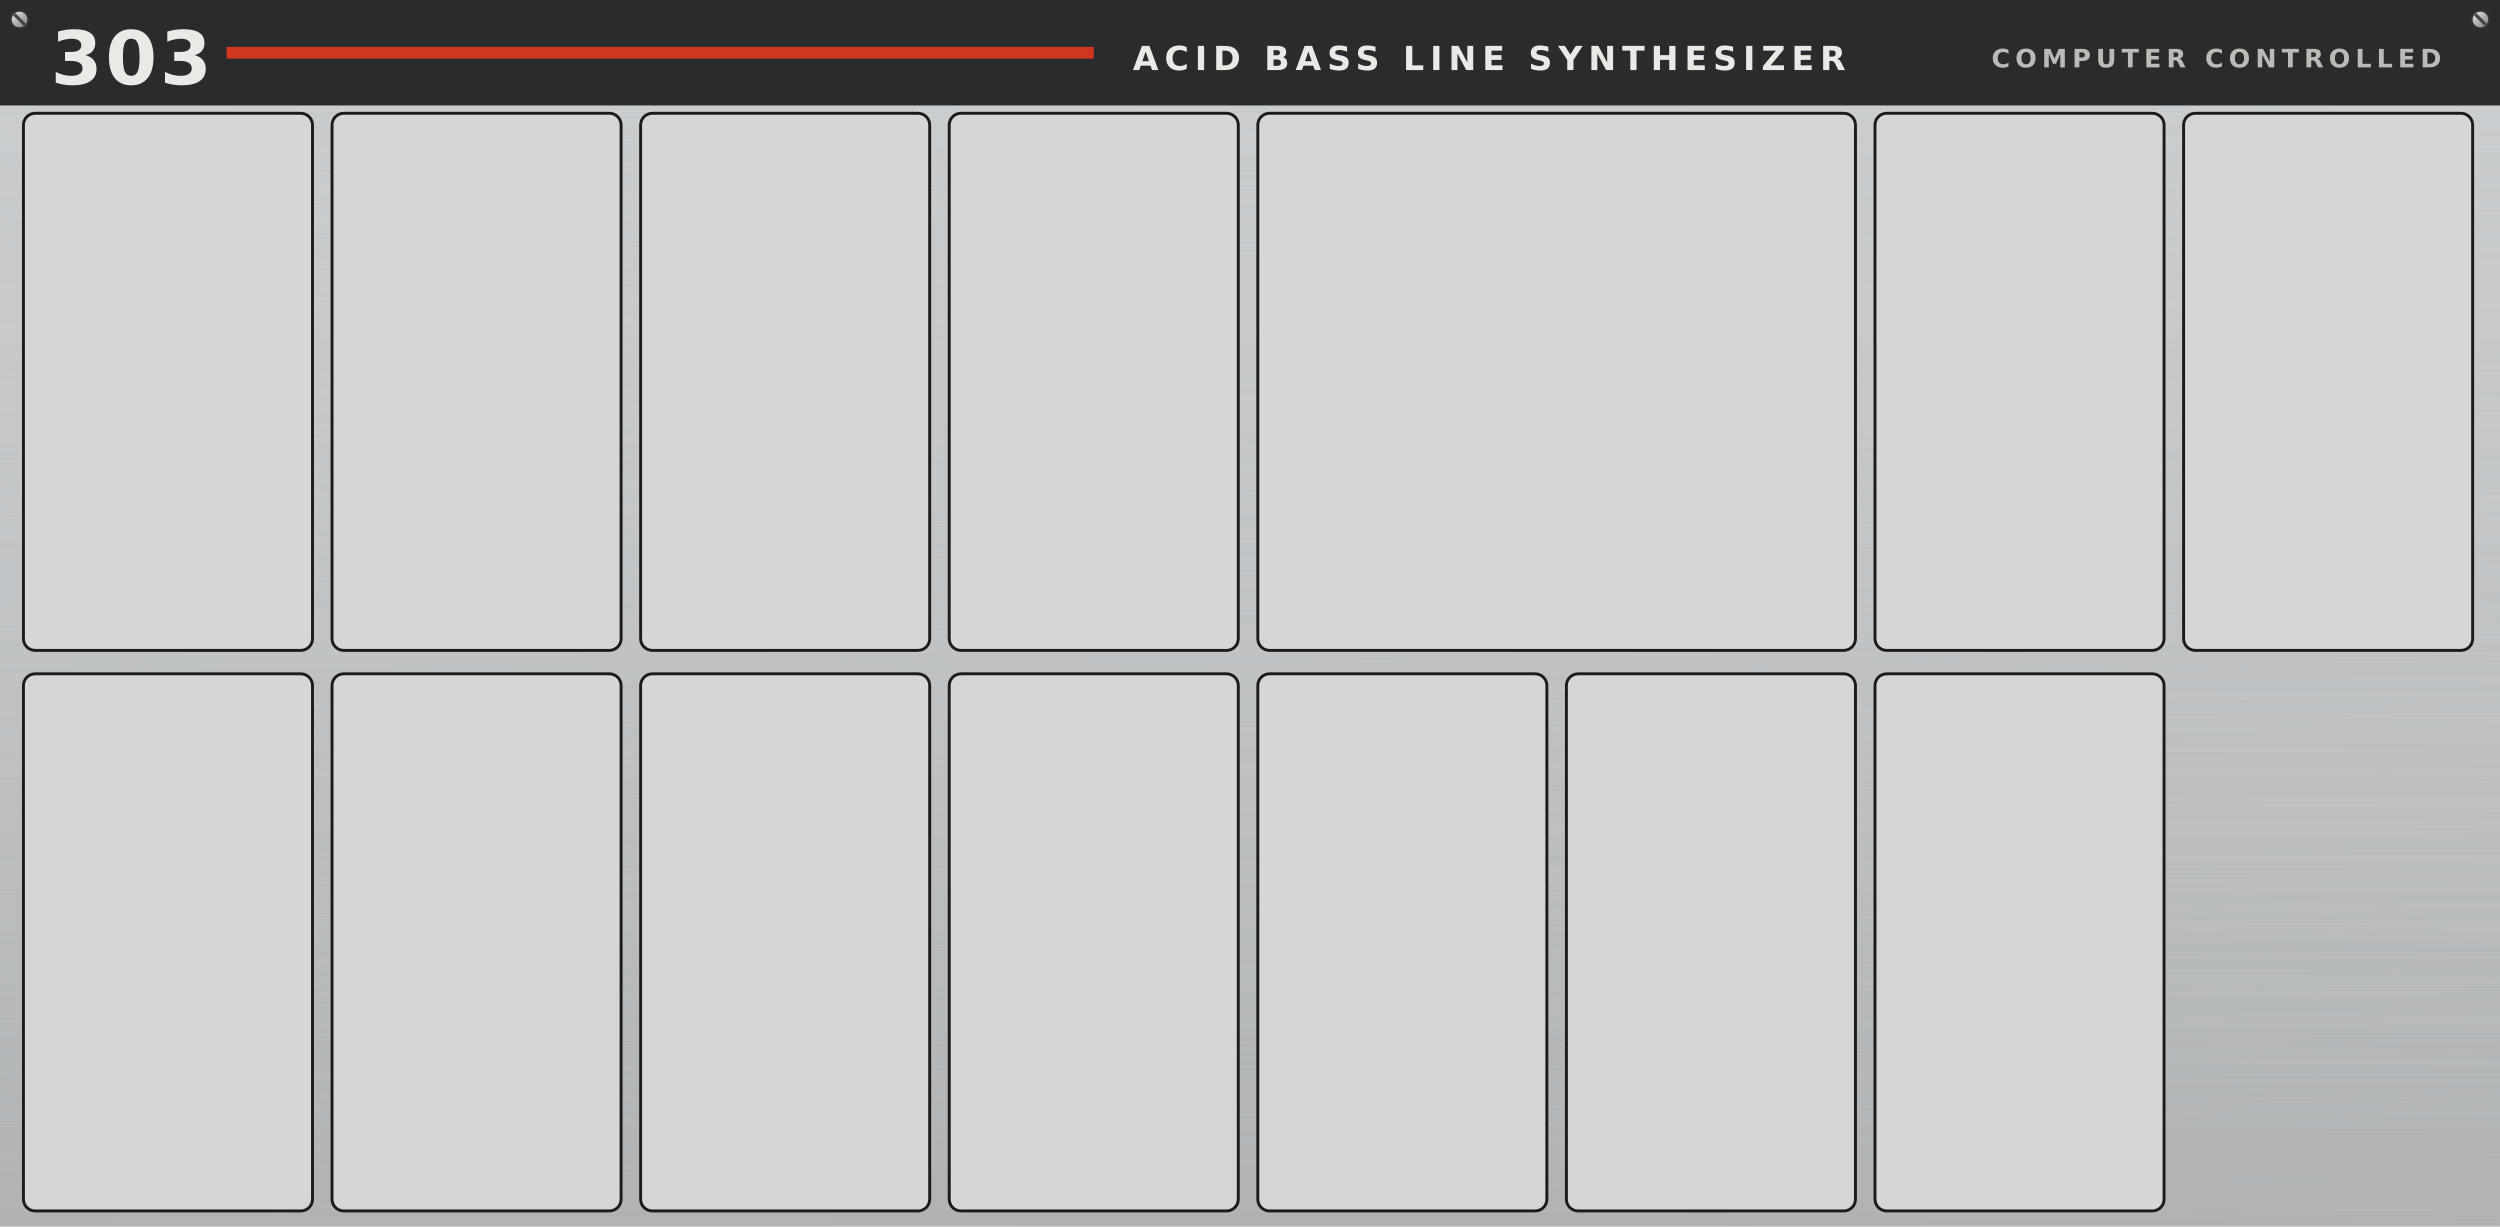
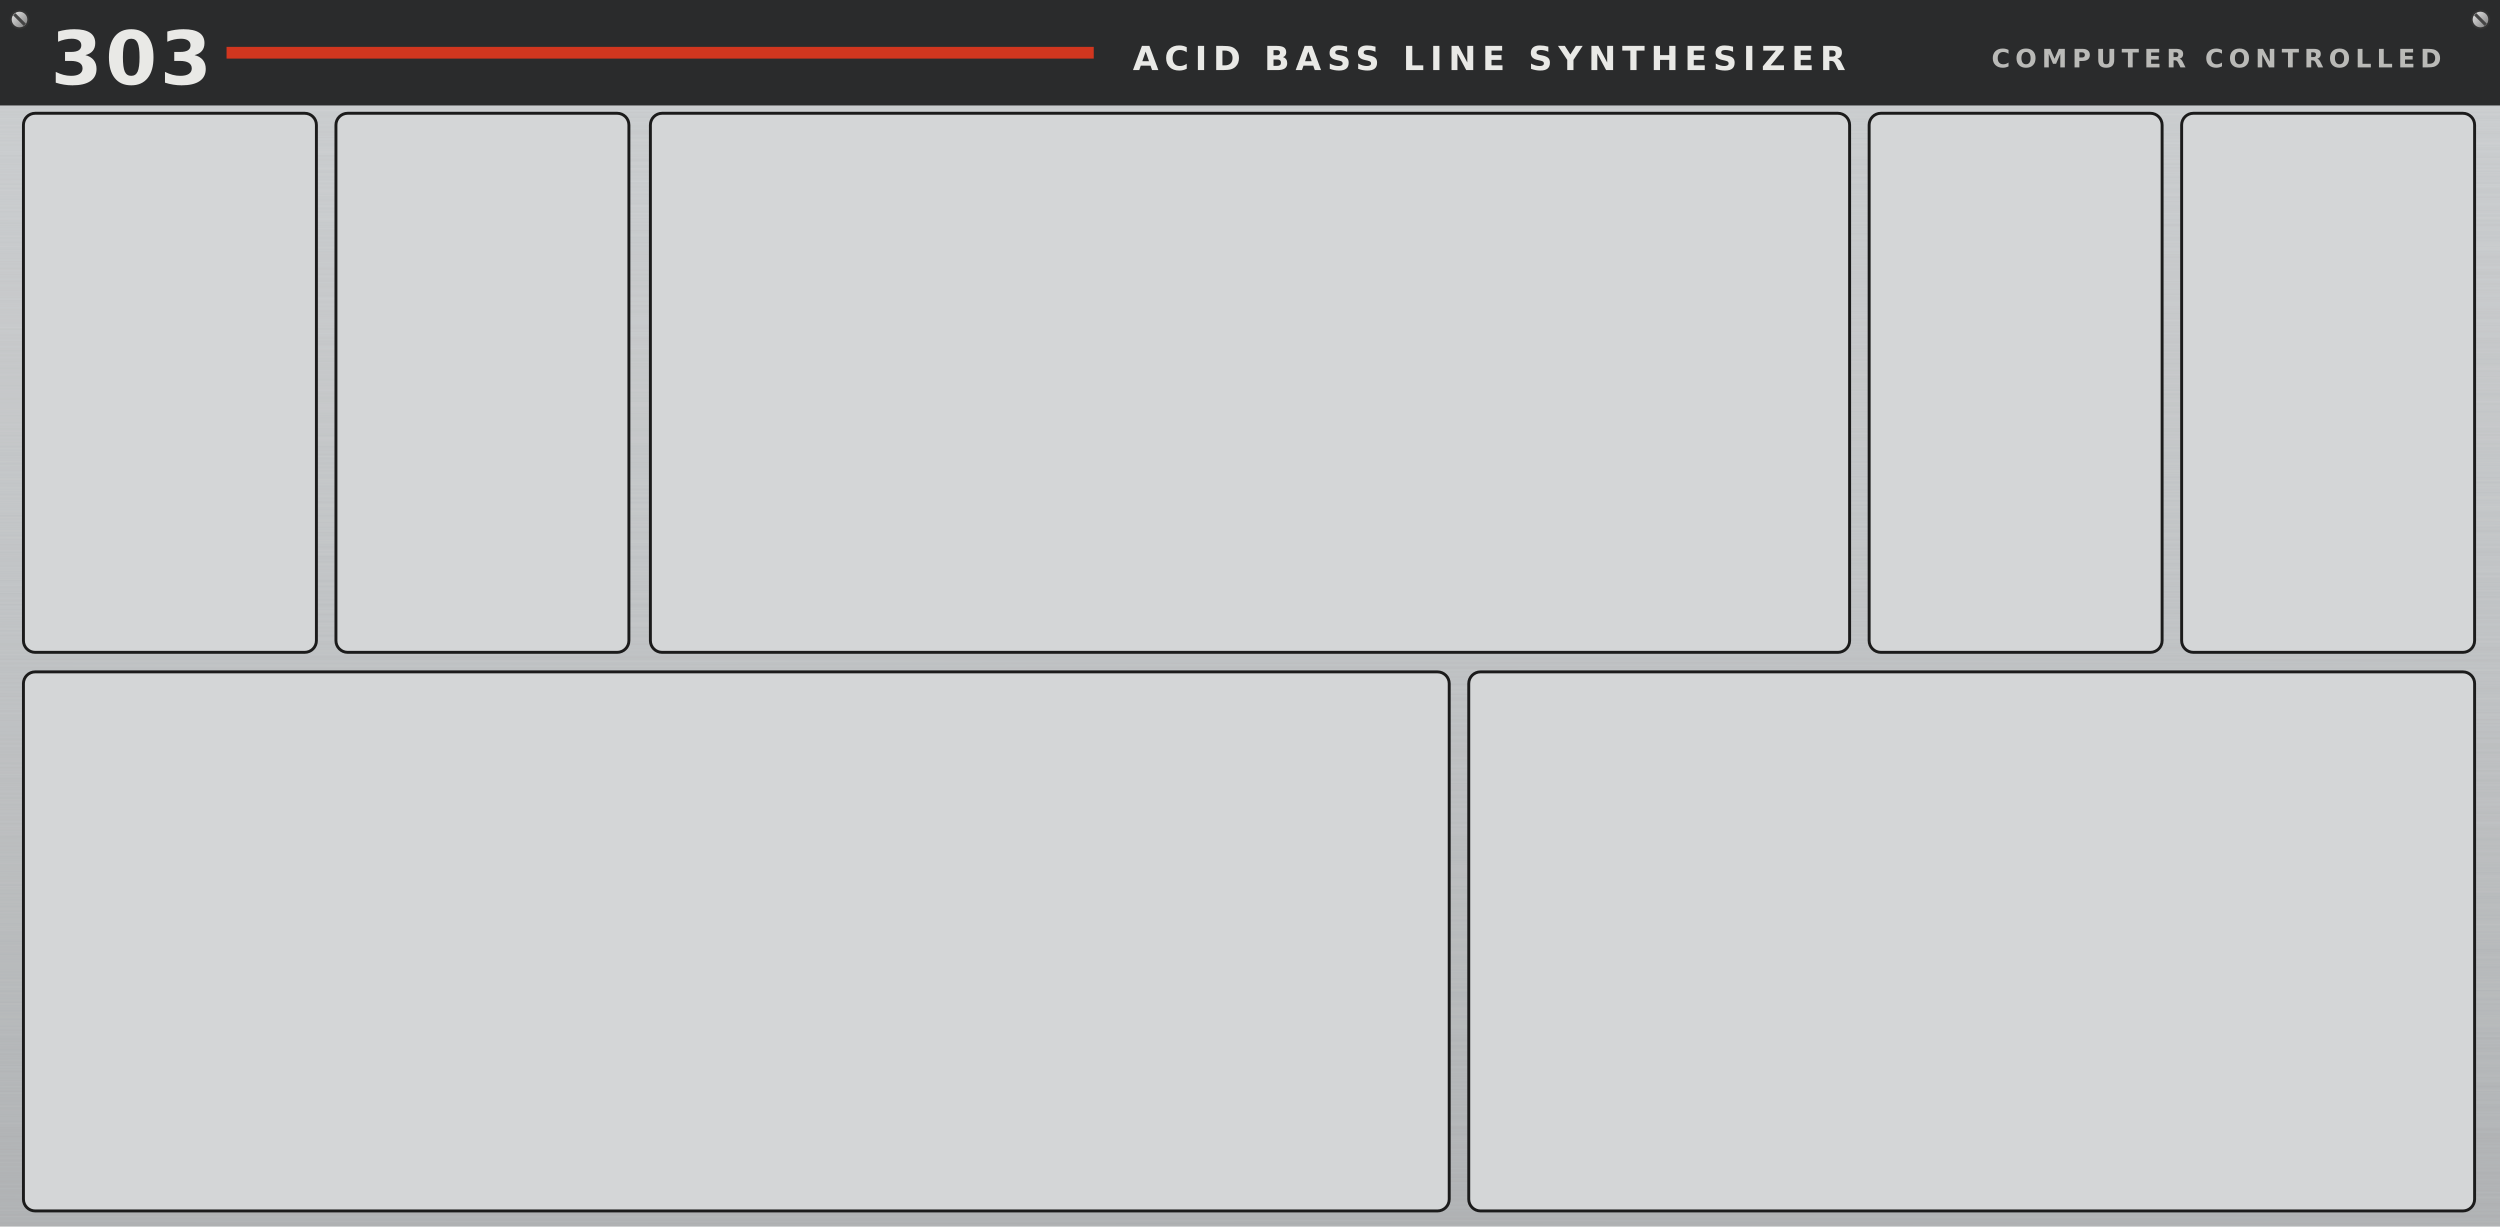
<svg xmlns="http://www.w3.org/2000/svg" width="1280" height="628" viewBox="0 0 1280 628">
  <defs>
    <filter id="brush" x="0" y="0" width="100%" height="100%">
      <feTurbulence type="fractalNoise" baseFrequency="0.002 0.9" numOctaves="2" seed="4" />
      <feColorMatrix values="0 0 0 0 1  0 0 0 0 1  0 0 0 0 1  0 0 0 0.16 0" />
    </filter>
    <filter id="grain" x="0" y="0" width="100%" height="100%">
      <feTurbulence type="fractalNoise" baseFrequency="0.9" numOctaves="2" seed="7" />
      <feColorMatrix values="0 0 0 0 0  0 0 0 0 0  0 0 0 0 0  0 0 0 0.10 0" />
    </filter>
    <filter id="woodf" x="0" y="0" width="100%" height="100%">
      <feTurbulence type="fractalNoise" baseFrequency="0.012 0.25" numOctaves="3" seed="11" />
      <feColorMatrix values="0 0 0 0 0.36  0 0 0 0 0.20  0 0 0 0 0.09  0 0 0 0.9 0" />
    </filter>
    <linearGradient id="screw" x1="0" y1="0" x2="1" y2="1">
      <stop offset="0" stop-color="#eee" />
      <stop offset="1" stop-color="#777" />
    </linearGradient>
    <linearGradient id="shade" x1="0" y1="0" x2="0" y2="1">
      <stop offset="0" stop-color="#fff" stop-opacity="0.07" />
      <stop offset="1" stop-color="#000" stop-opacity="0.12" />
    </linearGradient>
  </defs>
  <rect width="1280" height="628" fill="#c3c6c8" />
  <rect width="1280" height="628" filter="url(#brush)" />
  <rect width="1280" height="628" fill="url(#shade)" />
-   <rect x="12" y="58" width="148" height="275" rx="6" fill="#d4d6d7" stroke="#1b1b1b" stroke-width="1.5" />
-   <rect x="170" y="58" width="148" height="275" rx="6" fill="#d4d6d7" stroke="#1b1b1b" stroke-width="1.5" />
-   <rect x="328" y="58" width="148" height="275" rx="6" fill="#d4d6d7" stroke="#1b1b1b" stroke-width="1.5" />
-   <rect x="486" y="58" width="148" height="275" rx="6" fill="#d4d6d7" stroke="#1b1b1b" stroke-width="1.5" />
-   <rect x="644" y="58" width="306" height="275" rx="6" fill="#d4d6d7" stroke="#1b1b1b" stroke-width="1.5" />
-   <rect x="960" y="58" width="148" height="275" rx="6" fill="#d4d6d7" stroke="#1b1b1b" stroke-width="1.5" />
-   <rect x="1118" y="58" width="148" height="275" rx="6" fill="#d4d6d7" stroke="#1b1b1b" stroke-width="1.5" />
-   <rect x="12" y="345" width="148" height="275" rx="6" fill="#d4d6d7" stroke="#1b1b1b" stroke-width="1.5" />
-   <rect x="170" y="345" width="148" height="275" rx="6" fill="#d4d6d7" stroke="#1b1b1b" stroke-width="1.5" />
-   <rect x="328" y="345" width="148" height="275" rx="6" fill="#d4d6d7" stroke="#1b1b1b" stroke-width="1.5" />
-   <rect x="486" y="345" width="148" height="275" rx="6" fill="#d4d6d7" stroke="#1b1b1b" stroke-width="1.5" />
-   <rect x="644" y="345" width="148" height="275" rx="6" fill="#d4d6d7" stroke="#1b1b1b" stroke-width="1.5" />
-   <rect x="802" y="345" width="148" height="275" rx="6" fill="#d4d6d7" stroke="#1b1b1b" stroke-width="1.5" />
-   <rect x="960" y="345" width="148" height="275" rx="6" fill="#d4d6d7" stroke="#1b1b1b" stroke-width="1.5" />
+   <rect x="12" y="58" width="150" height="276" rx="6" fill="#d4d6d7" stroke="#1b1b1b" stroke-width="1.5" />
+   <rect x="172" y="58" width="150" height="276" rx="6" fill="#d4d6d7" stroke="#1b1b1b" stroke-width="1.5" />
+   <rect x="333" y="58" width="614" height="276" rx="6" fill="#d4d6d7" stroke="#1b1b1b" stroke-width="1.5" />
+   <rect x="957" y="58" width="150" height="276" rx="6" fill="#d4d6d7" stroke="#1b1b1b" stroke-width="1.5" />
+   <rect x="1117" y="58" width="150" height="276" rx="6" fill="#d4d6d7" stroke="#1b1b1b" stroke-width="1.5" />
+   <rect x="12" y="344" width="730" height="276" rx="6" fill="#d4d6d7" stroke="#1b1b1b" stroke-width="1.5" />
+   <rect x="752" y="344" width="515" height="276" rx="6" fill="#d4d6d7" stroke="#1b1b1b" stroke-width="1.5" />
  <rect x="0" y="0" width="1280" height="54" fill="#2a2b2c" />
  <text x="26" y="30" font-family="Titillium Web, DejaVu Sans, sans-serif" font-size="38" font-weight="700" fill="#e9e9e6" text-anchor="start" dominant-baseline="central" style="letter-spacing:0.04em;">303</text>
  <rect x="116" y="24" width="444" height="6" fill="#d1361f" />
  <text x="580" y="30" font-family="Titillium Web, DejaVu Sans, sans-serif" font-size="17" font-weight="600" fill="#e9e9e6" text-anchor="start" dominant-baseline="central" style="letter-spacing:0.18em;">ACID BASS LINE SYNTHESIZER</text>
  <text x="1250" y="30" font-family="Titillium Web, DejaVu Sans, sans-serif" font-size="13" font-weight="600" fill="#e9e9e6" text-anchor="end" dominant-baseline="central" style="letter-spacing:0.2em;" opacity="0.75">COMPUTER CONTROLLED</text>
  <circle cx="10" cy="10" r="4.5" fill="url(#screw)" stroke="#333" stroke-width="1" />
  <line x1="7.3" y1="7.3" x2="12.7" y2="12.7" stroke="#444" stroke-width="1.6" />
  <circle cx="1270" cy="10" r="4.5" fill="url(#screw)" stroke="#333" stroke-width="1" />
  <line x1="1267.3" y1="7.3" x2="1272.7" y2="12.7" stroke="#444" stroke-width="1.6" />
</svg>
